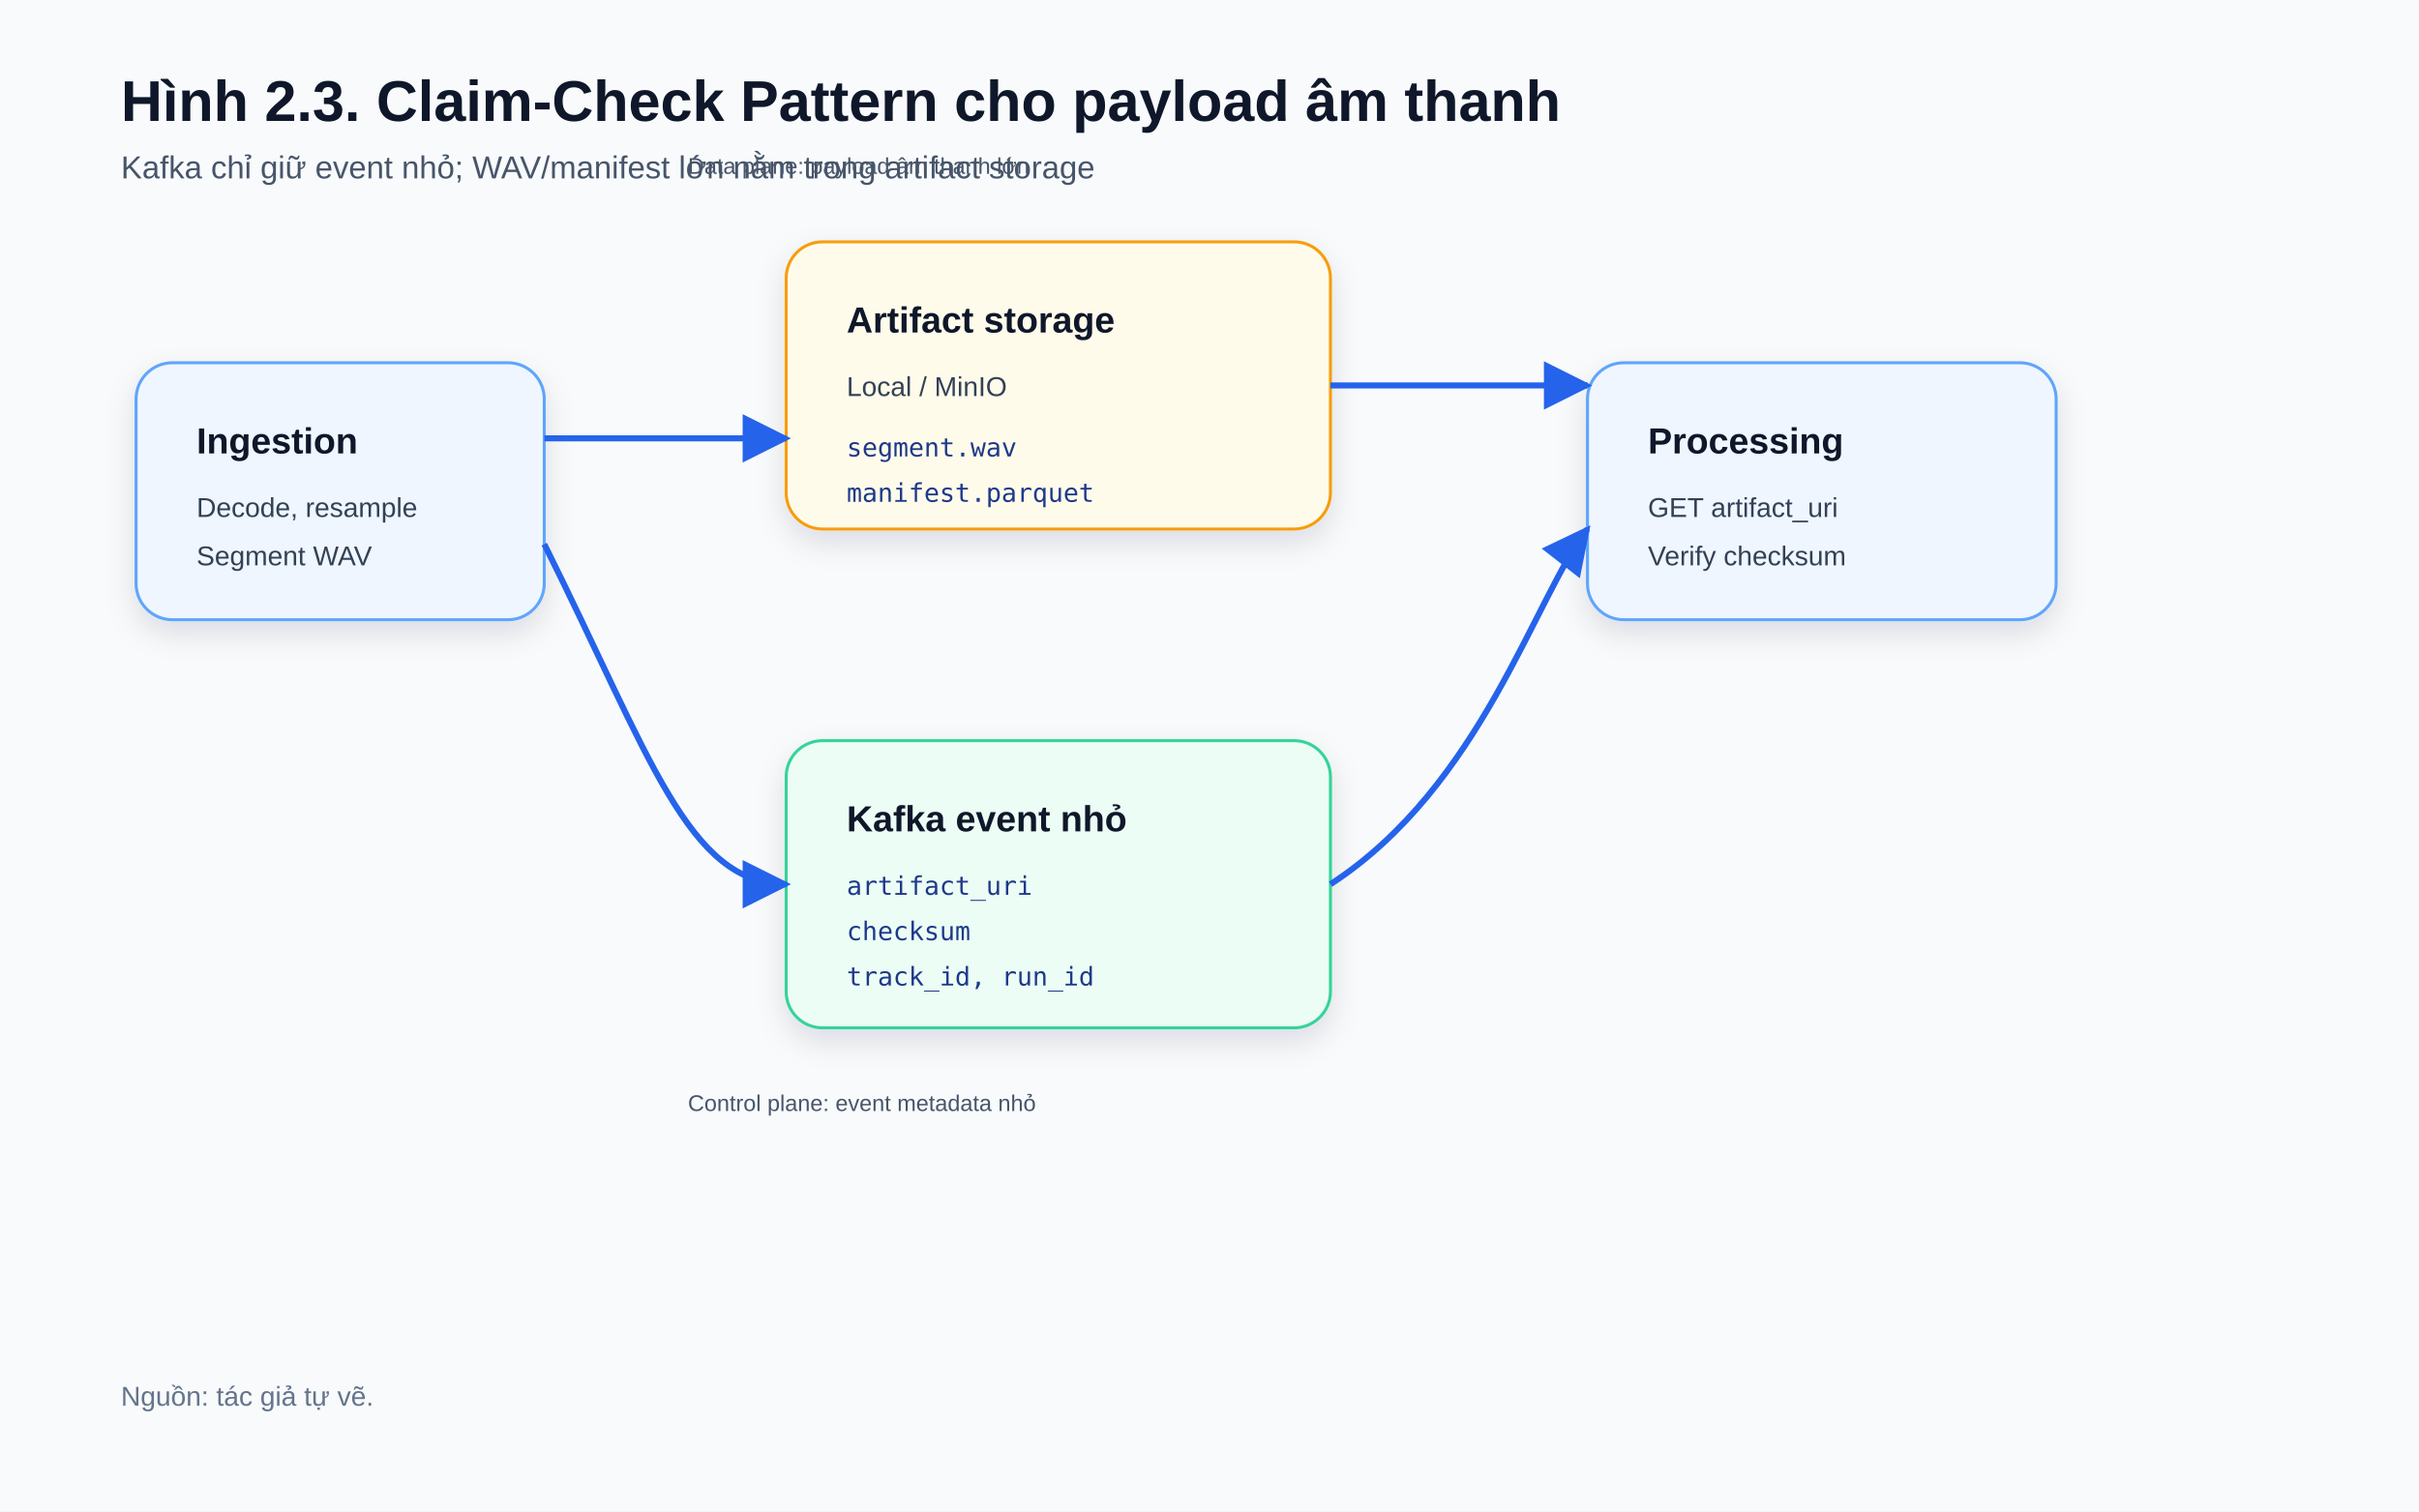
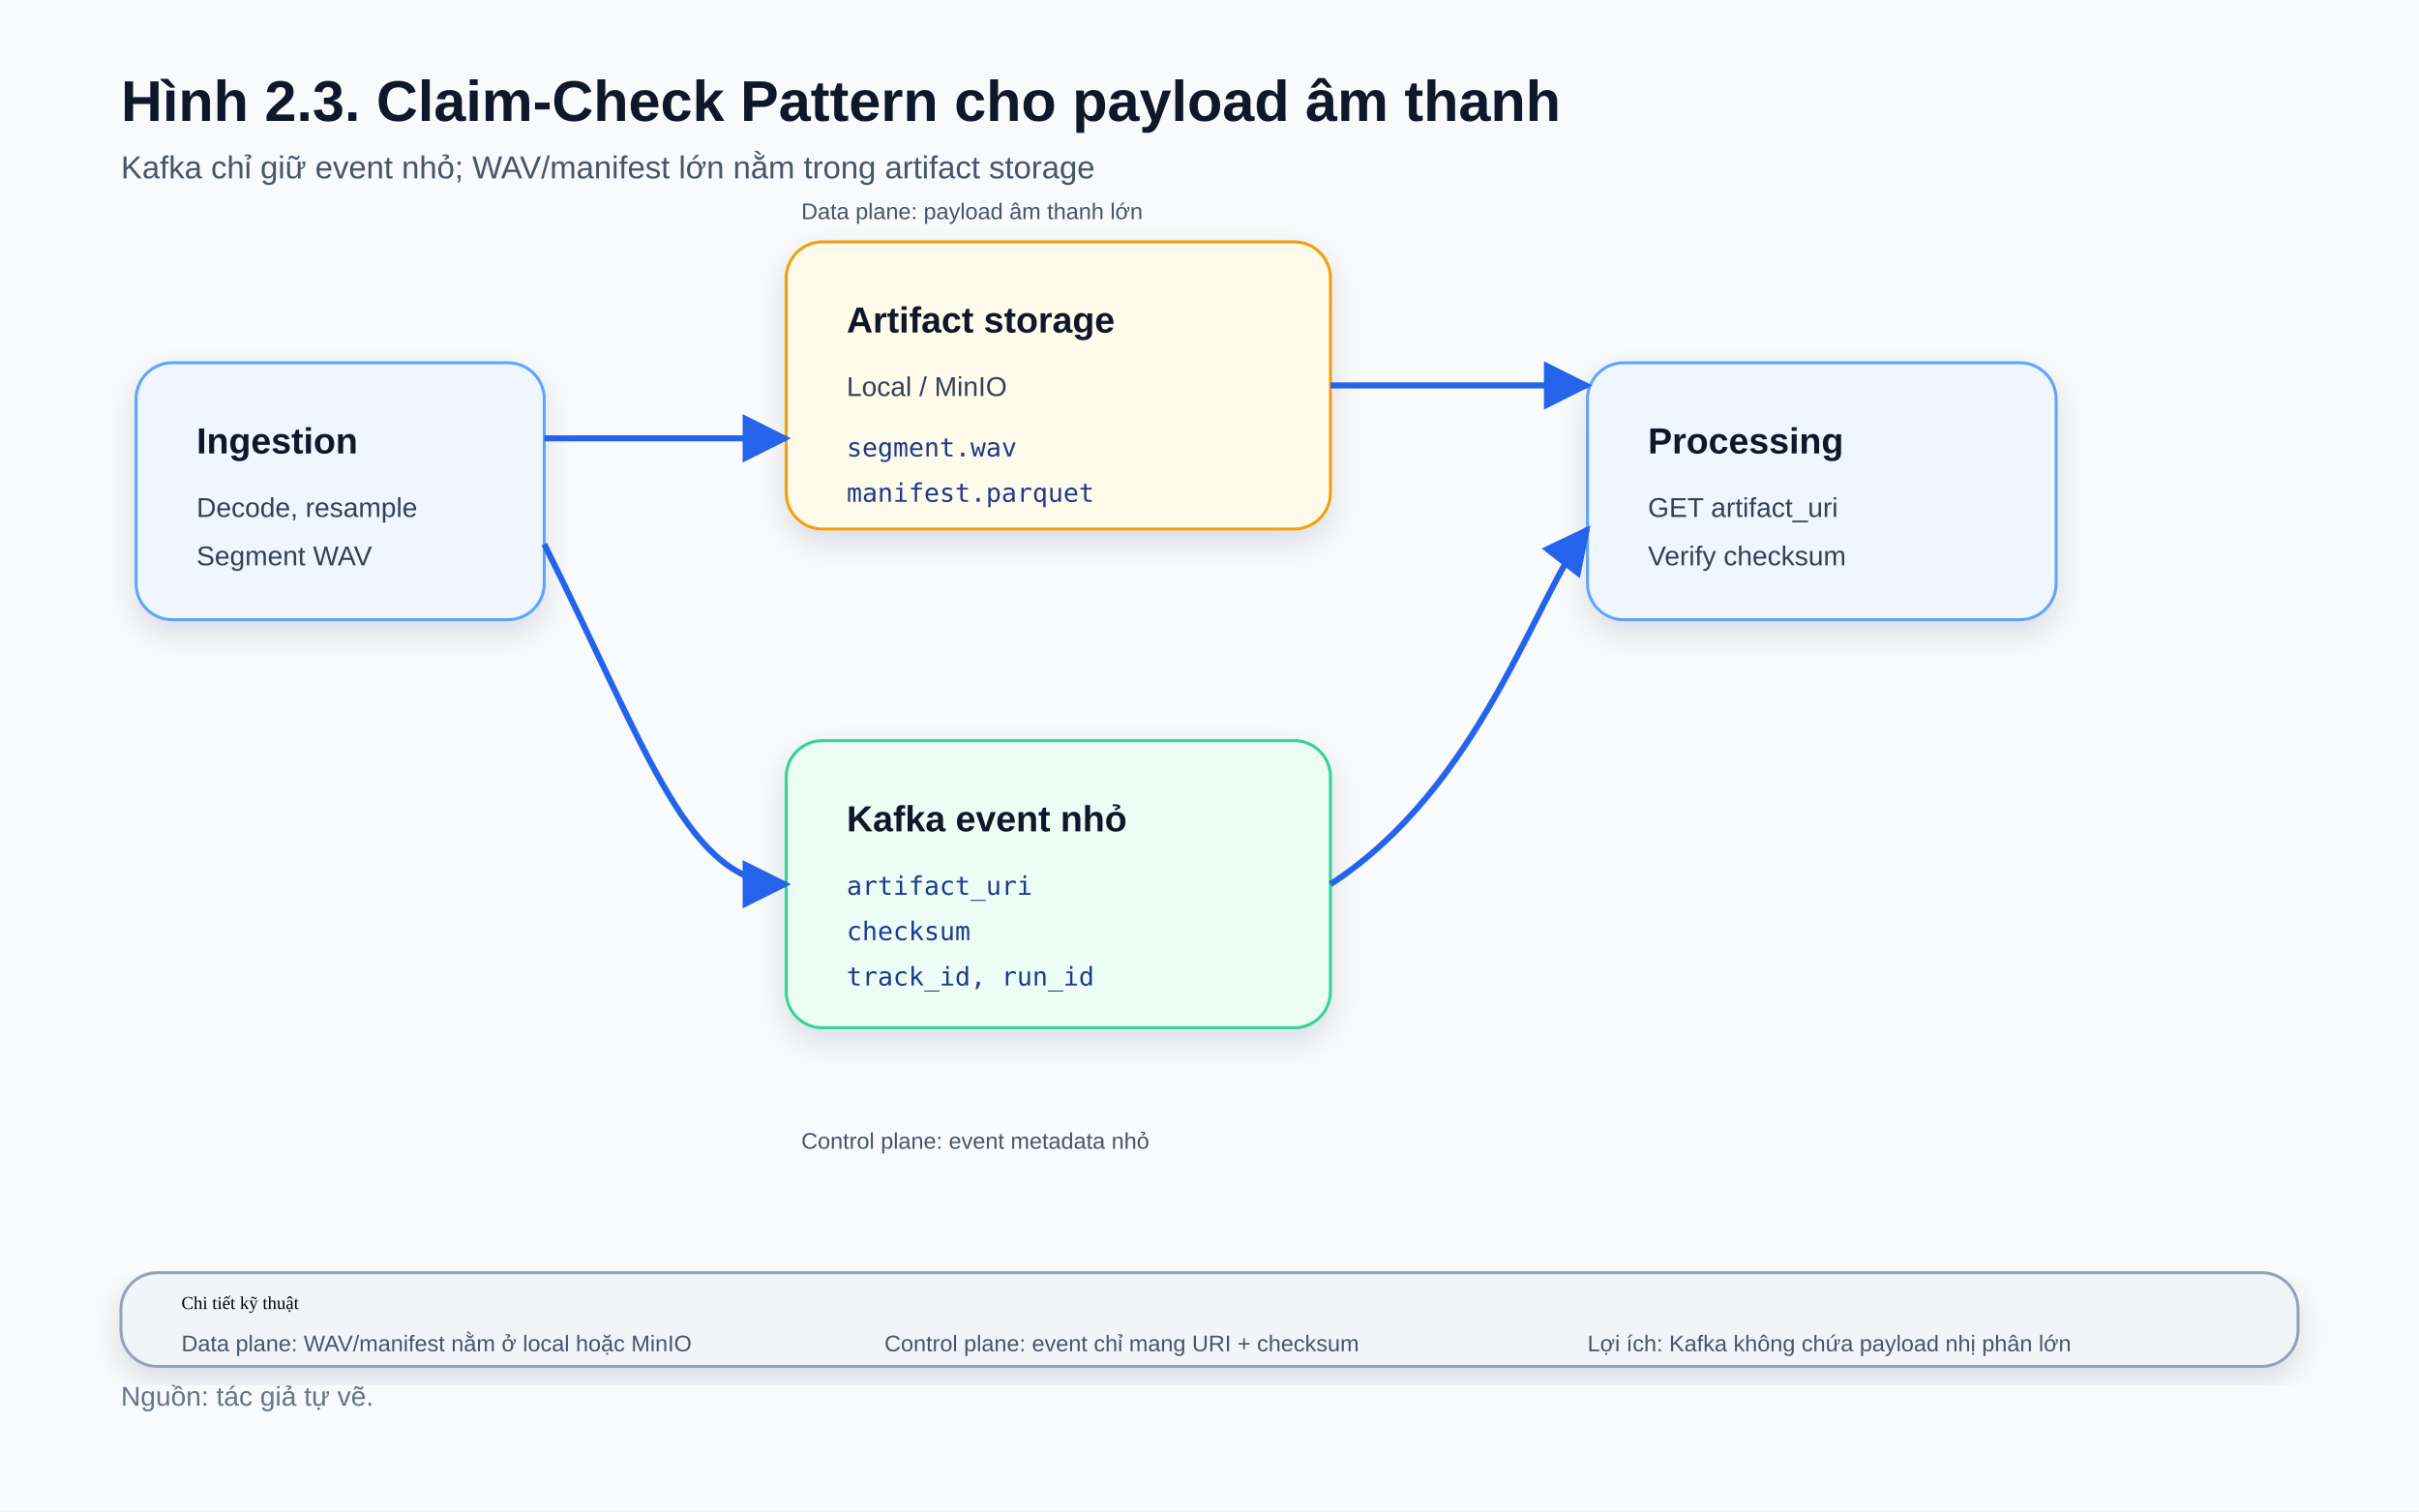
<svg xmlns="http://www.w3.org/2000/svg" width="1600" height="1000" viewBox="0 0 1600 1000">
  <defs>
    <marker id="arrow" viewBox="0 0 10 10" refX="9" refY="5" markerWidth="8" markerHeight="8" orient="auto-start-reverse">
      <path d="M 0 0 L 10 5 L 0 10 z" fill="#2563eb" />
    </marker>
    <filter id="shadow" x="-10%" y="-10%" width="120%" height="130%">
      <feDropShadow dx="0" dy="8" stdDeviation="10" flood-color="#0f172a" flood-opacity="0.12" />
    </filter>
  </defs>
  <style>
  .bg{fill:#f8fafc}.title{font-family:'Segoe UI',Arial,sans-serif;font-size:38px;font-weight:800;fill:#0f172a}.subtitle{font-family:'Segoe UI',Arial,sans-serif;font-size:21px;fill:#475569}.box{fill:#ffffff;stroke:#cbd5e1;stroke-width:2;rx:24;filter:url(#shadow)}.box-blue{fill:#eff6ff;stroke:#60a5fa}.box-green{fill:#ecfdf5;stroke:#34d399}.box-amber{fill:#fffbeb;stroke:#f59e0b}.box-red{fill:#fef2f2;stroke:#f87171}.box-violet{fill:#f5f3ff;stroke:#a78bfa}.box-gray{fill:#f1f5f9;stroke:#94a3b8}.label{font-family:'Segoe UI',Arial,sans-serif;font-size:24px;font-weight:750;fill:#0f172a}.small{font-family:'Segoe UI',Arial,sans-serif;font-size:18px;fill:#334155}.tiny{font-family:'Segoe UI',Arial,sans-serif;font-size:15px;fill:#475569}.mono{font-family:'Cascadia Mono','Consolas',monospace;font-size:17px;fill:#1e3a8a}.arrow{stroke:#2563eb;stroke-width:4;fill:none;marker-end:url(#arrow)}.line{stroke:#64748b;stroke-width:3;fill:none}.dash{stroke:#64748b;stroke-width:3;fill:none;stroke-dasharray:10 8}.plane{font-family:'Segoe UI',Arial,sans-serif;font-size:22px;font-weight:800;fill:#334155}.caption{font-family:'Segoe UI',Arial,sans-serif;font-size:18px;fill:#64748b}
</style>
  <rect class="bg" width="1600" height="1000" />
  <text x="80" y="80" class="title">Hình 2.3. Claim-Check Pattern cho payload âm thanh</text>
  <text x="80" y="118" class="subtitle">Kafka chỉ giữ event nhỏ; WAV/manifest lớn nằm trong artifact storage</text>
  <rect x="90" y="240" width="270" height="170" class="box box-blue" />
  <text x="130" y="300" class="label">Ingestion</text>
  <text x="130" y="342" class="small">Decode, resample</text>
  <text x="130" y="374" class="small">Segment WAV</text>
  <rect x="520" y="160" width="360" height="190" class="box box-amber" />
  <text x="560" y="220" class="label">Artifact storage</text>
  <text x="560" y="262" class="small">Local / MinIO</text>
  <text x="560" y="302" class="mono">segment.wav</text>
  <text x="560" y="332" class="mono">manifest.parquet</text>
  <rect x="520" y="490" width="360" height="190" class="box box-green" />
  <text x="560" y="550" class="label">Kafka event nhỏ</text>
  <text x="560" y="592" class="mono">artifact_uri</text>
  <text x="560" y="622" class="mono">checksum</text>
  <text x="560" y="652" class="mono">track_id, run_id</text>
  <rect x="1050" y="240" width="310" height="170" class="box box-blue" />
  <text x="1090" y="300" class="label">Processing</text>
  <text x="1090" y="342" class="small">GET artifact_uri</text>
  <text x="1090" y="374" class="small">Verify checksum</text>
  <path class="arrow" d="M360 290 H520" />
  <path class="arrow" d="M360 360 C430 500 455 585 520 585" />
  <path class="arrow" d="M880 585 C980 520 1015 395 1050 350" />
  <path class="arrow" d="M880 255 H1050" />
-   <text x="455" y="115" class="tiny">Data plane: payload âm thanh lớn</text>
-   <text x="455" y="735" class="tiny">Control plane: event metadata nhỏ</text>
+   <text x="530" y="145" class="tiny">Data plane: payload âm thanh lớn</text>
+   <text x="530" y="760" class="tiny">Control plane: event metadata nhỏ</text>
+   <rect x="80" y="842" width="1440" height="62" class="box box-gray" />
+   <text x="120" y="866" class="tag">Chi tiết kỹ thuật</text>
+   <text x="120" y="894" class="tiny">Data plane: WAV/manifest nằm ở local hoặc MinIO</text>
+   <text x="585" y="894" class="tiny">Control plane: event chỉ mang URI + checksum</text>
+   <text x="1050" y="894" class="tiny">Lợi ích: Kafka không chứa payload nhị phân lớn</text>
  <text x="80" y="930" class="caption">Nguồn: tác giả tự vẽ.</text>
</svg>
